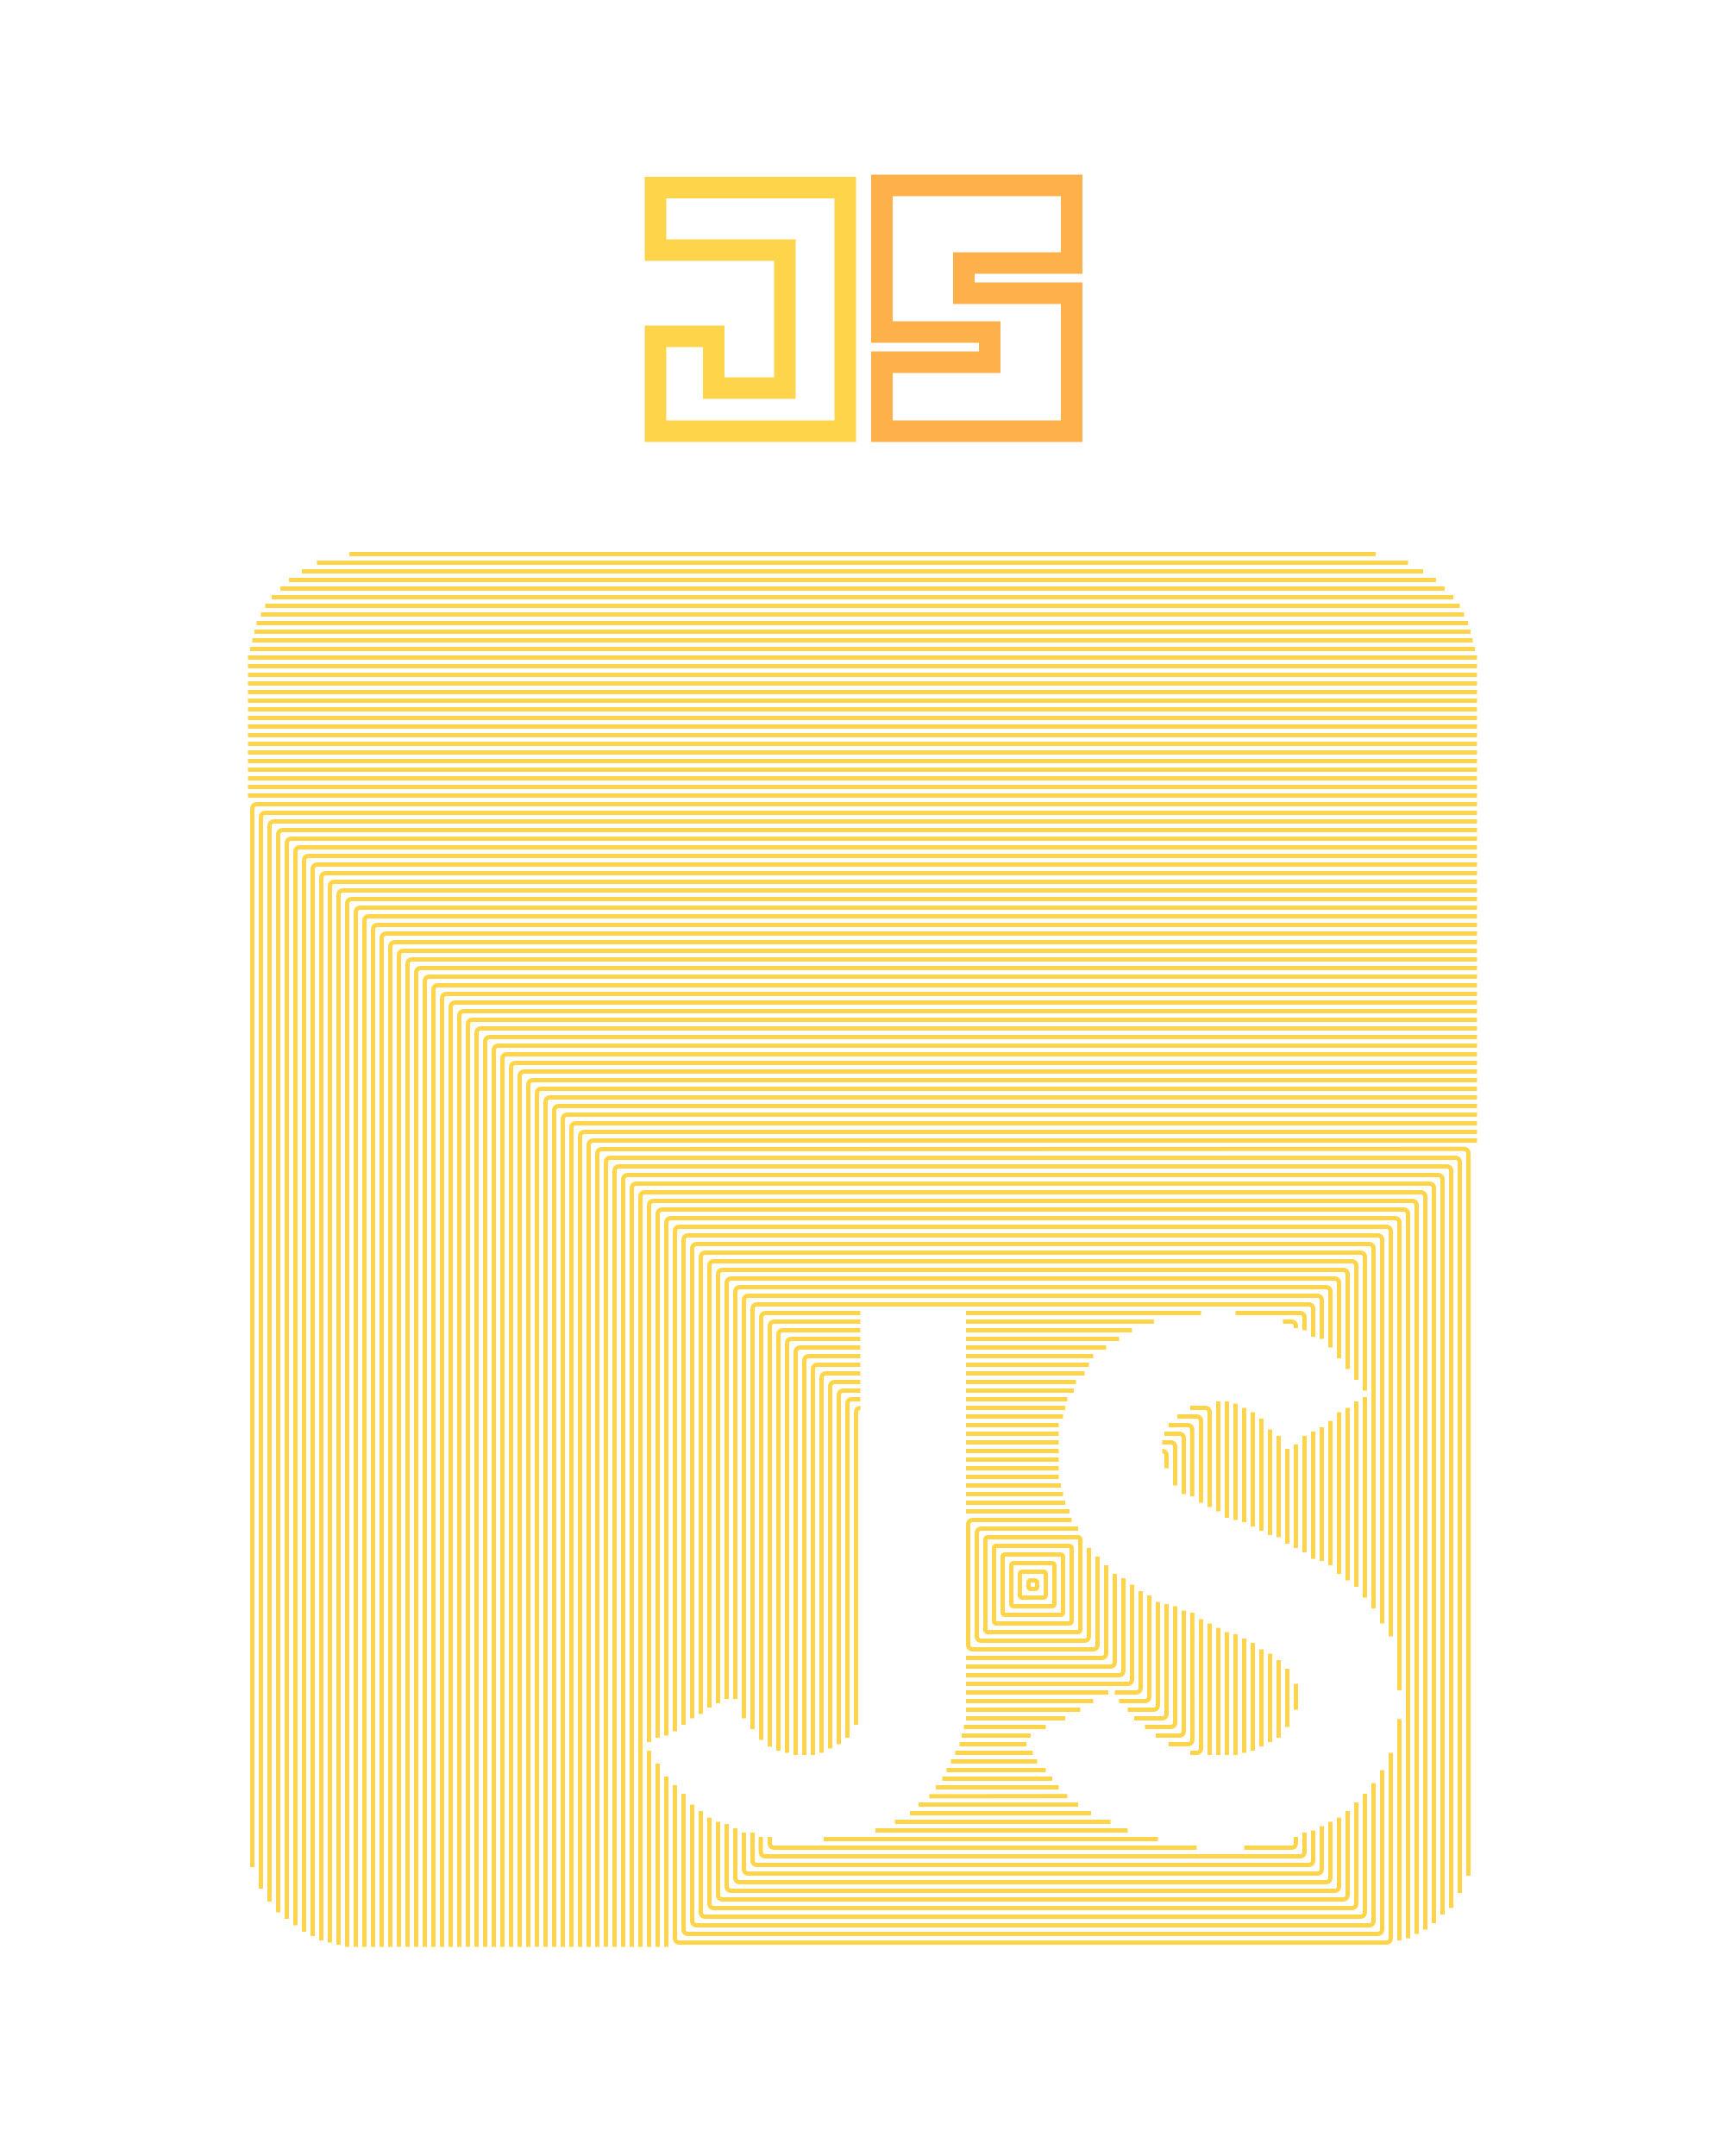
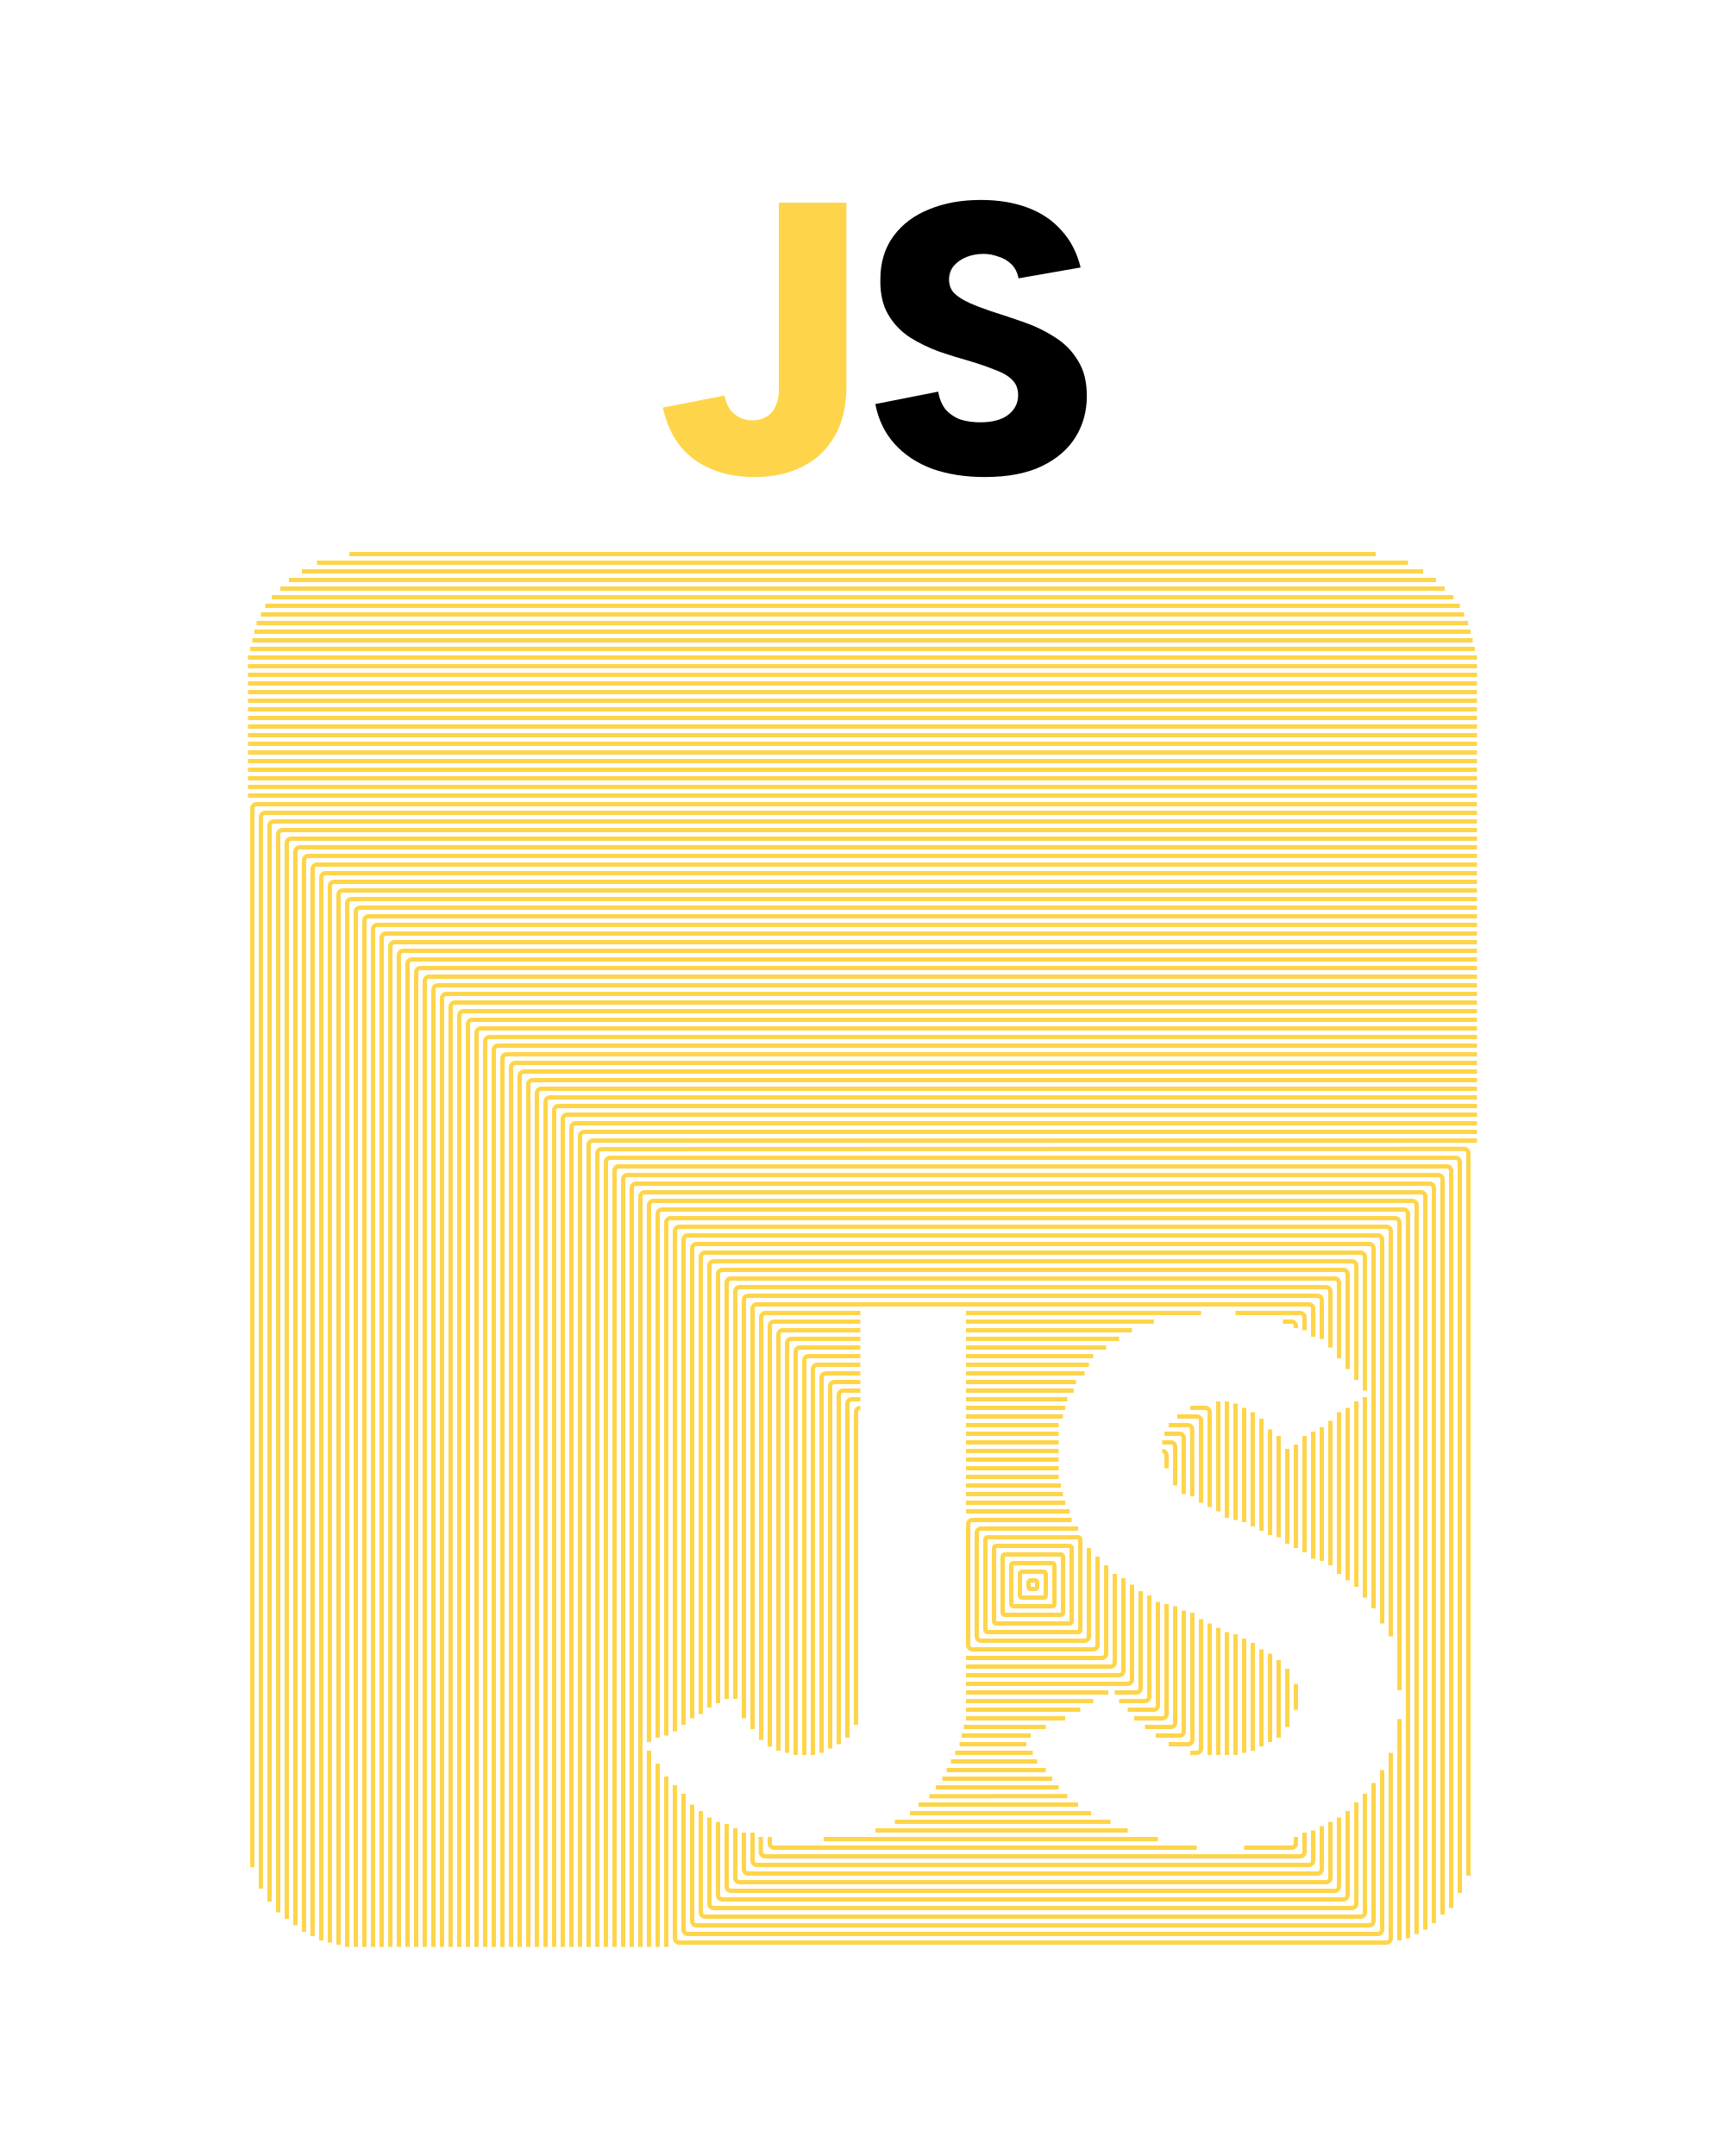
<svg xmlns="http://www.w3.org/2000/svg" width="400" height="500" fill="none" viewBox="0 0 400 500">
-   <path stroke="#FEB04A" stroke-width="5" d="M210 43h-5.5v34h25v7h-25v16h44V68h-25v-7h25V43H210Z" />
-   <path stroke="#FED54A" stroke-width="5" d="M196.001 63V43.5H152V58h30.001v32h-16.5V78H152v22h44.001V63Z" />
-   <rect width="2" height="2" x="238.5" y="366.5" stroke="#FED54A" rx=".5" />
-   <rect width="6" height="6" x="236.5" y="364.5" stroke="#FED54A" rx=".5" />
-   <rect width="10" height="10" x="234.5" y="362.5" stroke="#FED54A" rx=".5" />
-   <rect width="14" height="14" x="232.5" y="360.5" stroke="#FED54A" rx=".5" />
-   <rect width="18" height="18" x="230.5" y="358.5" stroke="#FED54A" rx=".5" />
-   <rect width="22" height="22" x="228.5" y="356.5" stroke="#FED54A" rx=".5" />
-   <path stroke="#FED54A" d="M250 354.5h-22.5a1 1 0 0 0-1 1v24a1 1 0 0 0 1 1h24a1 1 0 0 0 1-1V359" />
-   <path stroke="#FED54A" d="M254.5 361v20.5a1 1 0 0 1-1 1h-28a1 1 0 0 1-1-1v-28a1 1 0 0 1 1-1h23" />
-   <path stroke="#FED54A" d="M256.5 363v20.5a1 1 0 0 1-1 1H224m24-34h-24" />
-   <path stroke="#FED54A" d="M224 348.5h23m-23 38h33.5a1 1 0 0 0 1-1V365" />
-   <path stroke="#FED54A" d="M246.5 346.5H224m36.5 19.5v21.5a1 1 0 0 1-1 1H224" />
-   <path stroke="#FED54A" d="M224 344.5h22m-22 46h37.5a1 1 0 0 0 1-1v-22" />
-   <path stroke="#FED54A" d="M224 342.5h21.5m-21.5 50h33m1.5 0h5a1 1 0 0 0 1-1V369" />
-   <path stroke="#FED54A" d="M224 340.5h21.5m-21.5 54h29.5m13-24.5v23.5a1 1 0 0 1-1 1h-6" />
-   <path stroke="#FED54A" d="M224 338.5h21.5m-21.5 58h26.5m18-25v24a1 1 0 0 1-1 1h-6" />
-   <path stroke="#FED54A" d="M224 336.5h21.5m-21.5 62h23m23.5-26.5v25.5a1 1 0 0 1-1 1H263m6.5-62a1 1 0 0 1 1 1v3" />
-   <path stroke="#FED54A" d="M224.001 334.5h21.5m-22.001 66h19.001m27-66h2a1 1 0 0 1 1 1v9m-7 56h6a1 1 0 0 0 1-1v-27" />
-   <path stroke="#FED54A" d="M224 332.5h21.5m24.5 0h3.5a1 1 0 0 1 1 1v13m-51.5 56h16m29 0h5.5a1 1 0 0 0 1-1v-28" />
-   <path stroke="#FED54A" d="M224 330.5h21.499m25.501 0h4.442a1 1 0 0 1 1 .999l.013 15.501M222.5 404.5h15.499m33 0h4.5a1 1 0 0 0 1-1.001L276.476 374" />
-   <path stroke="#FED54A" d="M224 328.5h22.5m-25 78h18m36.5 0h1.5a1 1 0 0 0 1-1v-30m-5.5-47h4.5a1 1 0 0 1 1 1v19" />
-   <path stroke="#FED54A" d="M280.5 407v-30.5m-40 32h-20m-22-8.5v-72.5a1 1 0 0 1 1-1m24.5 0h23m29 0h3.5a1 1 0 0 1 1 1v22" />
-   <path stroke="#FED54A" d="M242.5 410.5h-23m63-3.5v-29.5m-86 25.5v-77.5a1 1 0 0 1 1-1h2m24.5 0h23.5m35 .5v25.5" />
-   <path stroke="#FED54A" d="M284.5 378.5V407m0-55v-27m-35.5-2.5h-25m-24.5 0h-4a1 1 0 0 0-1 1v81m49.5 8h-25.5" />
-   <path stroke="#FED54A" d="M199.5 320.5h-6a1 1 0 0 0-1 1v84m31.5-85h25.5m37 5v27m0 26.5v28m-41 7.5H217" />
-   <path stroke="#FED54A" d="M199.5 318.5h-8a1 1 0 0 0-1 1v87m33.5-88h27.5m37 8V353m0 27v26.5m-41 10.041-32 .033" />
-   <path stroke="#FED54A" d="m188.499 407-.001-89.5a1 1 0 0 1 1-1H199.5m13.499 102H250m40.5-12.5v-25m0-27-.001-26.5m-37.999-11H224" />
-   <path stroke="#FED54A" d="M186.5 407v-91.5a1 1 0 0 1 1-1h12m11.5 106h42m39.5-15.5v-22.5m0-27.5v-26m-39-14.5H224" />
-   <path stroke="#FED54A" d="M184.5 407v-93.5a1 1 0 0 1 1-1h14m8 110h50m37-18.5v-20.5m0-27.5v-24.5m-38-19H224" />
-   <path stroke="#FED54A" d="M182.5 406.5v-95a1 1 0 0 1 1-1h16m3.5 114h58.5m35-21.5v-18m0-28.5V333m-37-22.5H224" />
-   <path stroke="#FED54A" d="M180.5 406v-96.5a1 1 0 0 1 1-1h18m-8.5 118h77.5m30-26V387m0-29v-22m-36-27.5H224" />
-   <path stroke="#FED54A" d="M178.5 426v1.5a1 1 0 0 0 1 1h98m11 0h11a1 1 0 0 0 1-1V426m0-29.5v-6m0-31.5v-24m0-27v-.5a1 1 0 0 0-1-1h-2m-29.927 0H224m-24.5 0h-20a1 1 0 0 0-1 1v97.557" />
-   <path stroke="#FED54A" d="M199.5 304.5h-22a1 1 0 0 0-1 1v98m47.5-99h54.5m8 0h15a1 1 0 0 1 1 1v3m0 24.5v27m0 65v4.5a1 1 0 0 1-1 1H177.407a1 1 0 0 1-1-1.001l.003-3.499" />
-   <path stroke="#FED54A" d="M174.5 425v6.5a1 1 0 0 0 1 1h128a1 1 0 0 0 1-1v-7m-130-23.5v-97.5a1 1 0 0 1 1-1h128a1 1 0 0 1 1 1v6.5m0 22v29.5" />
-   <path stroke="#FED54A" d="M172.5 398.5v-97a1 1 0 0 1 1-1h132a1 1 0 0 1 1 1v9M172.5 425v8.5a1 1 0 0 0 1 1h132a1 1 0 0 0 1-1v-10m0-92.5v31" />
-   <path stroke="#FED54A" d="M170.5 394v-94.5a1 1 0 0 1 1-1h136a1 1 0 0 1 1 1v13M170.5 424v11.5a1 1 0 0 0 1 1h136a1 1 0 0 0 1-1v-13m0-59.5v-33.5" />
-   <path stroke="#FED54A" d="M310.5 315v-17.5a1 1 0 0 0-1-1h-140a1 1 0 0 0-1 1V394m142-66.5V365m0 56.5v16a1 1 0 0 1-1 1h-140a1 1 0 0 1-1-1V423" />
-   <path stroke="#FED54A" d="M312.5 317.5v-22a1 1 0 0 0-1-1h-144a1 1 0 0 0-1 1V395m146-68.5v40m0 53.5v19.5a1 1 0 0 1-1 1h-144a1 1 0 0 1-1-1v-17" />
-   <path stroke="#FED54A" d="M314.5 320v-26.5a1 1 0 0 0-1-1h-148a1 1 0 0 0-1 1V396m150-71v43m0 50v23.5a1 1 0 0 1-1 1h-148a1 1 0 0 1-1-1v-20" />
-   <path stroke="#FED54A" d="M316.5 322.5v-31a1 1 0 0 0-1-1h-152a1 1 0 0 0-1 1v106m154-73.5v46.5m0 45.5v27.5a1 1 0 0 1-1 1h-152a1 1 0 0 1-1-1V420" />
-   <path stroke="#FED54A" d="M160.5 398.5v-109a1 1 0 0 1 1-1h156a1 1 0 0 1 1 1V373m-158 45.5v27a1 1 0 0 0 1 1h156a1 1 0 0 0 1-1v-32" />
-   <path stroke="#FED54A" d="M158.5 400V287.5a1 1 0 0 1 1-1h160a1 1 0 0 1 1 1v89m-162 39.5v31.5a1 1 0 0 0 1 1h160a1 1 0 0 0 1-1v-37" />
-   <path stroke="#FED54A" d="M156.5 401.5v-116a1 1 0 0 1 1-1h164a1 1 0 0 1 1 1v94m-166 34.5v35.5a1 1 0 0 0 1 1h164a1 1 0 0 0 1-1v-43" />
-   <path stroke="#FED54A" d="m324.5 450 .001-51.34M324.5 392l.001-108.5a1 1 0 0 0-1-1H155.5a1 1 0 0 0-1 1v119m0 9.5v39.5" />
-   <path stroke="#FED54A" d="M152.5 403V281.5a1 1 0 0 1 1-1h172a1 1 0 0 1 1 1v168m-174-40.5v42.5" />
-   <path stroke="#FED54A" d="M150.5 404V279.5a1 1 0 0 1 1-1h176a1 1 0 0 1 1 1v169m-178-42.5v45.5" />
-   <path stroke="#FED54A" d="M148.5 451.5v-174a1 1 0 0 1 1-1h180a1 1 0 0 1 1 1v170" />
-   <path stroke="#FED54A" d="M146.5 451.5v-176a1 1 0 0 1 1-1h184a1 1 0 0 1 1 1V446" />
-   <path stroke="#FED54A" d="M144.5 451.5v-178a1 1 0 0 1 1-1h188a1 1 0 0 1 1 1V444" />
-   <path stroke="#FED54A" d="M142.5 451.5v-180a1 1 0 0 1 1-1h192a1 1 0 0 1 1 1v170.974" />
-   <path stroke="#FED54A" d="M140.5 451.5v-182a1 1 0 0 1 1-1h196a1 1 0 0 1 1 1V439" />
-   <path stroke="#FED54A" d="M138.5 451.5v-184a1 1 0 0 1 1-1l200-.065a1 1 0 0 1 1 1V435" />
-   <path stroke="#FED54A" d="M342.5 264.5h-205a1 1 0 0 0-1 1v186" />
-   <path stroke="#FED54A" d="M342.5 262.5h-207a1 1 0 0 0-1 1v188" />
-   <path stroke="#FED54A" d="M342.5 260.5h-209a1 1 0 0 0-1 1v190" />
-   <path stroke="#FED54A" d="M342.5 258.5h-211a1 1 0 0 0-1 1v192" />
-   <path stroke="#FED54A" d="M342.5 256.5h-213a1 1 0 0 0-1 1v194" />
-   <path stroke="#FED54A" d="M342.5 254.5h-215a1 1 0 0 0-1 1v196" />
-   <path stroke="#FED54A" d="M342.5 252.5h-217a1 1 0 0 0-1 1v198" />
-   <path stroke="#FED54A" d="M342.5 250.5h-219a1 1 0 0 0-1 1v200" />
-   <path stroke="#FED54A" d="M342.5 248.5h-221a1 1 0 0 0-1 1v202" />
-   <path stroke="#FED54A" d="M342.5 246.5h-223a1 1 0 0 0-1 1v204" />
-   <path stroke="#FED54A" d="M342.5 244.5h-225a1 1 0 0 0-1 1v206" />
-   <path stroke="#FED54A" d="M342.5 242.5h-227a1 1 0 0 0-1 1v208" />
-   <path stroke="#FED54A" d="M342.5 240.5h-229a1 1 0 0 0-1 1v210" />
-   <path stroke="#FED54A" d="M342.5 238.5h-231a1 1 0 0 0-1 1v212" />
-   <path stroke="#FED54A" d="M342.5 236.5h-233a1 1 0 0 0-1 1v214" />
-   <path stroke="#FED54A" d="M342.5 234.5h-235a1 1 0 0 0-1 1v216" />
-   <path stroke="#FED54A" d="M342.5 232.5h-237a1 1 0 0 0-1 1v218" />
-   <path stroke="#FED54A" d="M342.5 230.5h-239a1 1 0 0 0-1 1v220" />
-   <path stroke="#FED54A" d="M342.5 228.5h-241a1 1 0 0 0-1 1v222" />
-   <path stroke="#FED54A" d="M342.5 226.5h-243a1 1 0 0 0-1 1v224" />
-   <path stroke="#FED54A" d="M342.5 224.5h-245a1 1 0 0 0-1 1v226" />
-   <path stroke="#FED54A" d="M342.5 222.5h-247a1 1 0 0 0-1 1v228" />
-   <path stroke="#FED54A" d="M342.5 220.5h-249a1 1 0 0 0-1 1v230" />
-   <path stroke="#FED54A" d="M342.5 218.5h-251a1 1 0 0 0-1 1v232" />
-   <path stroke="#FED54A" d="M342.5 216.5h-253a1 1 0 0 0-1 1v234" />
-   <path stroke="#FED54A" d="M342.5 212.5h-257a1 1 0 0 0-1 1v238" />
-   <path stroke="#FED54A" d="M86.5 451.5v-236a1 1 0 0 1 1-1h255" />
-   <path stroke="#FED54A" d="M82.5 451.5v-240a1 1 0 0 1 1-1h259" />
-   <path stroke="#FED54A" d="M80.5 451.5v-242a1 1 0 0 1 1-1h261" />
-   <path stroke="#FED54A" d="M342.5 206.5h-263a1 1 0 0 0-1 1V451" />
-   <path stroke="#FED54A" d="M342.5 204.5h-265a1 1 0 0 0-1 1v245" />
-   <path stroke="#FED54A" d="M74.5 450V203.5a1 1 0 0 1 1-1h267" />
-   <path stroke="#FED54A" d="M342.5 200.5h-269a1 1 0 0 0-1 1V449" />
-   <path stroke="#FED54A" d="M70.5 448V199.5a1 1 0 0 1 1-1h271" />
-   <path stroke="#FED54A" d="M342.5 196.5h-273a1 1 0 0 0-1 1v249" />
-   <path stroke="#FED54A" d="M66.5 445V195.5a1 1 0 0 1 1-1h275" />
-   <path stroke="#FED54A" d="M342.5 192.5h-277a1 1 0 0 0-1 1v250" />
-   <path stroke="#FED54A" d="M62.5 441V191.5a1 1 0 0 1 1-1h279" />
-   <path stroke="#FED54A" d="M342.5 188.5h-281a1 1 0 0 0-1 1V438" />
-   <path stroke="#FED54A" d="M58.5 433V187.5a1 1 0 0 1 1-1h283m0-2h-285m285-2h-285m0-2h285m0-2h-285m0-2h285m0-2h-285m0-2h285m0-2h-285m0-2h285m0-2h-285m0-2h285m0-2h-285m0-2h285m0-2h-285m0-2h285m0-2h-285m0-2h285m-.5-2H58m.5-2h283m-.5-2H59m.5-2h280.927m-279.927-2h279m-1-2h-277m1.5-2h274m-1.999-2H65m268-2H67m3-2h259.999m-256.499-2h253m-245.5-2h237.999" />
+   <g class="Frame 7">
+     <g class="Group 14">
+       <rect width="2" height="2" x="238.5" y="366.5" stroke="#FED54A" class="Rectangle 122" rx=".5" />
+       <rect width="6" height="6" x="236.5" y="364.5" stroke="#FED54A" class="Rectangle 123" rx=".5" />
+       <rect width="10" height="10" x="234.5" y="362.5" stroke="#FED54A" class="Rectangle 124" rx=".5" />
+       <rect width="14" height="14" x="232.5" y="360.5" stroke="#FED54A" class="Rectangle 125" rx=".5" />
+       <rect width="18" height="18" x="230.5" y="358.5" stroke="#FED54A" class="Rectangle 126" rx=".5" />
+       <rect width="22" height="22" x="228.5" y="356.5" stroke="#FED54A" class="Rectangle 127" rx=".5" />
+       <path stroke="#FED54A" d="M250 354.5h-22.5a1 1 0 0 0-1 1v24a1 1 0 0 0 1 1h24a1 1 0 0 0 1-1V359" class="Rectangle 128" />
+       <path stroke="#FED54A" d="M254.5 361v20.5a1 1 0 0 1-1 1h-28a1 1 0 0 1-1-1v-28a1 1 0 0 1 1-1h23" class="Vector 1619" />
+       <path stroke="#FED54A" d="M256.5 363v20.5a1 1 0 0 1-1 1H224m24-34h-24" class="Rectangle 129" />
+       <path stroke="#FED54A" d="M224 348.5h23m-23 38h33.5a1 1 0 0 0 1-1V365" class="Rectangle 130" />
+       <path stroke="#FED54A" d="M246.5 346.5H224m36.5 19.5v21.5a1 1 0 0 1-1 1H224" class="Rectangle 131" />
+       <path stroke="#FED54A" d="M224 344.5h22m-22 46h37.5a1 1 0 0 0 1-1v-22" class="Rectangle 132" />
+       <path stroke="#FED54A" d="M224 342.5h21.5m-21.5 50h33m1.5 0h5a1 1 0 0 0 1-1V369" class="Rectangle 133" />
+       <path stroke="#FED54A" d="M224 340.5h21.5m-21.5 54h29.5m13-24.5v23.5a1 1 0 0 1-1 1h-6" class="Rectangle 134" />
+       <path stroke="#FED54A" d="M224 338.5h21.5m-21.5 58h26.5m18-25v24a1 1 0 0 1-1 1h-6" class="Rectangle 135" />
+       <path stroke="#FED54A" d="M224 336.5h21.5m-21.5 62h23m23.5-26.5v25.5a1 1 0 0 1-1 1H263m6.5-62a1 1 0 0 1 1 1v3" class="Rectangle 136" />
+       <path stroke="#FED54A" d="M224.001 334.5h21.5m-22.001 66h19.001m27-66h2a1 1 0 0 1 1 1v9m-7 56h6a1 1 0 0 0 1-1v-27" class="Rectangle 137" />
+       <path stroke="#FED54A" d="M224 332.5h21.5m24.5 0h3.5a1 1 0 0 1 1 1v13m-51.5 56h16m29 0h5.5a1 1 0 0 0 1-1v-28" class="Rectangle 138" />
+       <path stroke="#FED54A" d="M224 330.5h21.499m25.501 0h4.442a1 1 0 0 1 1 .999l.013 15.501M222.5 404.5h15.499m33 0h4.5a1 1 0 0 0 1-1.001L276.476 374" class="Rectangle 139" />
+       <path stroke="#FED54A" d="M224 328.5h22.5m-25 78h18m36.5 0h1.5a1 1 0 0 0 1-1v-30m-5.5-47h4.5a1 1 0 0 1 1 1v19" class="Rectangle 140" />
+       <path stroke="#FED54A" d="M280.5 407v-30.5m-40 32h-20m-22-8.5v-72.5a1 1 0 0 1 1-1m24.5 0h23m29 0h3.5a1 1 0 0 1 1 1v22" class="Rectangle 141" />
+       <path stroke="#FED54A" d="M242.5 410.5h-23m63-3.5v-29.5m-86 25.5v-77.5a1 1 0 0 1 1-1h2m24.5 0h23.5m35 .5v25.5" class="Rectangle 142" />
+       <path stroke="#FED54A" d="M284.5 378.5V407m0-55v-27m-35.5-2.5h-25m-24.5 0h-4a1 1 0 0 0-1 1v81m49.5 8h-25.5" class="Rectangle 143" />
+       <path stroke="#FED54A" d="M199.5 320.5h-6a1 1 0 0 0-1 1v84m31.5-85h25.5m37 5v27m0 26.5v28m-41 7.5H217" class="Rectangle 144" />
+       <path stroke="#FED54A" d="M199.5 318.5h-8a1 1 0 0 0-1 1v87m33.5-88h27.5m37 8V353m0 27v26.5m-41 10.041-32 .033" class="Rectangle 145" />
+       <path stroke="#FED54A" d="m188.499 407-.001-89.5a1 1 0 0 1 1-1H199.5m13.499 102H250m40.5-12.5v-25m0-27-.001-26.5m-37.999-11H224" class="Rectangle 146" />
+       <path stroke="#FED54A" d="M186.5 407v-91.5a1 1 0 0 1 1-1h12m11.5 106h42m39.5-15.5v-22.5m0-27.5v-26m-39-14.5H224" class="Rectangle 147" />
+       <path stroke="#FED54A" d="M184.5 407v-93.5a1 1 0 0 1 1-1h14m8 110h50m37-18.5v-20.5m0-27.5v-24.5m-38-19H224" class="Rectangle 148" />
+       <path stroke="#FED54A" d="M182.5 406.5v-95a1 1 0 0 1 1-1h16m3.5 114h58.5m35-21.5v-18m0-28.5V333m-37-22.5H224" class="Rectangle 149" />
+       <path stroke="#FED54A" d="M180.5 406v-96.5a1 1 0 0 1 1-1h18m-8.5 118h77.5m30-26V387m0-29v-22m-36-27.5H224" class="Rectangle 150" />
+       <path stroke="#FED54A" d="M178.5 426v1.5a1 1 0 0 0 1 1h98m11 0h11a1 1 0 0 0 1-1V426m0-29.5v-6m0-31.5v-24m0-27v-.5a1 1 0 0 0-1-1h-2m-29.927 0H224m-24.5 0h-20a1 1 0 0 0-1 1v97.557" class="Rectangle 151" />
+       <path stroke="#FED54A" d="M199.5 304.5h-22a1 1 0 0 0-1 1v98m47.5-99h54.5m8 0h15a1 1 0 0 1 1 1v3m0 24.5v27m0 65v4.5a1 1 0 0 1-1 1H177.407a1 1 0 0 1-1-1.001l.003-3.499" class="Rectangle 152" />
+       <path stroke="#FED54A" d="M174.5 425v6.5a1 1 0 0 0 1 1h128a1 1 0 0 0 1-1v-7m-130-23.5v-97.5a1 1 0 0 1 1-1h128a1 1 0 0 1 1 1v6.5m0 22v29.5" class="Rectangle 153" />
+       <path stroke="#FED54A" d="M172.5 398.5v-97a1 1 0 0 1 1-1h132a1 1 0 0 1 1 1v9M172.5 425v8.5a1 1 0 0 0 1 1h132a1 1 0 0 0 1-1v-10m0-92.5v31" class="Rectangle 154" />
+       <path stroke="#FED54A" d="M170.5 394v-94.5a1 1 0 0 1 1-1h136a1 1 0 0 1 1 1v13M170.5 424v11.5a1 1 0 0 0 1 1h136a1 1 0 0 0 1-1v-13m0-59.5v-33.5" class="Rectangle 155" />
+       <path stroke="#FED54A" d="M310.5 315v-17.5a1 1 0 0 0-1-1h-140a1 1 0 0 0-1 1V394m142-66.5V365m0 56.5v16a1 1 0 0 1-1 1h-140a1 1 0 0 1-1-1V423" class="Rectangle 156" />
+       <path stroke="#FED54A" d="M312.5 317.5v-22a1 1 0 0 0-1-1h-144a1 1 0 0 0-1 1V395m146-68.5v40m0 53.5v19.5a1 1 0 0 1-1 1h-144a1 1 0 0 1-1-1v-17" class="Rectangle 157" />
+       <path stroke="#FED54A" d="M314.5 320v-26.5a1 1 0 0 0-1-1h-148a1 1 0 0 0-1 1V396m150-71v43m0 50v23.5a1 1 0 0 1-1 1h-148a1 1 0 0 1-1-1v-20" class="Rectangle 158" />
+       <path stroke="#FED54A" d="M316.5 322.5v-31a1 1 0 0 0-1-1h-152a1 1 0 0 0-1 1v106m154-73.5v46.5m0 45.5v27.5a1 1 0 0 1-1 1h-152a1 1 0 0 1-1-1V420" class="Rectangle 159" />
+       <path stroke="#FED54A" d="M160.5 398.5v-109a1 1 0 0 1 1-1h156a1 1 0 0 1 1 1V373m-158 45.5v27a1 1 0 0 0 1 1h156a1 1 0 0 0 1-1v-32" class="Rectangle 160" />
+       <path stroke="#FED54A" d="M158.5 400V287.5a1 1 0 0 1 1-1h160a1 1 0 0 1 1 1v89m-162 39.5v31.5a1 1 0 0 0 1 1h160a1 1 0 0 0 1-1v-37" class="Rectangle 161" />
+       <path stroke="#FED54A" d="M156.5 401.5v-116a1 1 0 0 1 1-1h164a1 1 0 0 1 1 1v94m-166 34.5v35.5a1 1 0 0 0 1 1h164a1 1 0 0 0 1-1v-43" class="Rectangle 162" />
+       <path stroke="#FED54A" d="m324.5 450 .001-51.34M324.5 392l.001-108.5a1 1 0 0 0-1-1H155.5a1 1 0 0 0-1 1v119m0 9.5v39.5" class="Rectangle 163" />
+       <path stroke="#FED54A" d="M152.5 403V281.5a1 1 0 0 1 1-1h172a1 1 0 0 1 1 1v168m-174-40.5v42.5" class="Rectangle 164" />
+       <path stroke="#FED54A" d="M150.5 404V279.5a1 1 0 0 1 1-1h176a1 1 0 0 1 1 1v169m-178-42.5v45.5" class="Rectangle 165" />
+       <path stroke="#FED54A" d="M148.5 451.5v-174a1 1 0 0 1 1-1h180a1 1 0 0 1 1 1v170" class="Rectangle 166" />
+       <path stroke="#FED54A" d="M146.5 451.5v-176a1 1 0 0 1 1-1h184a1 1 0 0 1 1 1V446" class="Rectangle 167" />
+       <path stroke="#FED54A" d="M144.5 451.5v-178a1 1 0 0 1 1-1h188a1 1 0 0 1 1 1V444" class="Rectangle 168" />
+       <path stroke="#FED54A" d="M142.5 451.5v-180a1 1 0 0 1 1-1h192a1 1 0 0 1 1 1v170.974" class="Rectangle 169" />
+       <path stroke="#FED54A" d="M140.5 451.5v-182a1 1 0 0 1 1-1h196a1 1 0 0 1 1 1V439" class="Rectangle 170" />
+       <path stroke="#FED54A" d="M138.5 451.5v-184a1 1 0 0 1 1-1l200-.065a1 1 0 0 1 1 1V435" class="Rectangle 171" />
+       <path stroke="#FED54A" d="M342.5 264.5h-205a1 1 0 0 0-1 1v186" class="Rectangle 172" />
+       <path stroke="#FED54A" d="M342.5 262.5h-207a1 1 0 0 0-1 1v188" class="Rectangle 173" />
+       <path stroke="#FED54A" d="M342.5 260.5h-209a1 1 0 0 0-1 1v190" class="Rectangle 174" />
+       <path stroke="#FED54A" d="M342.5 258.5h-211a1 1 0 0 0-1 1v192" class="Rectangle 175" />
+       <path stroke="#FED54A" d="M342.5 256.5h-213a1 1 0 0 0-1 1v194" class="Rectangle 176" />
+       <path stroke="#FED54A" d="M342.5 254.5h-215a1 1 0 0 0-1 1v196" class="Rectangle 177" />
+       <path stroke="#FED54A" d="M342.5 252.5h-217a1 1 0 0 0-1 1v198" class="Rectangle 178" />
+       <path stroke="#FED54A" d="M342.5 250.5h-219a1 1 0 0 0-1 1v200" class="Rectangle 179" />
+       <path stroke="#FED54A" d="M342.5 248.5h-221a1 1 0 0 0-1 1v202" class="Rectangle 180" />
+       <path stroke="#FED54A" d="M342.5 246.5h-223a1 1 0 0 0-1 1v204" class="Rectangle 181" />
+       <path stroke="#FED54A" d="M342.5 244.5h-225a1 1 0 0 0-1 1v206" class="Rectangle 182" />
+       <path stroke="#FED54A" d="M342.5 242.5h-227a1 1 0 0 0-1 1v208" class="Rectangle 183" />
+       <path stroke="#FED54A" d="M342.5 240.5h-229a1 1 0 0 0-1 1v210" class="Rectangle 184" />
+       <path stroke="#FED54A" d="M342.5 238.5h-231a1 1 0 0 0-1 1v212" class="Rectangle 185" />
+       <path stroke="#FED54A" d="M342.5 236.5h-233a1 1 0 0 0-1 1v214" class="Rectangle 186" />
+       <path stroke="#FED54A" d="M342.5 234.5h-235a1 1 0 0 0-1 1v216" class="Rectangle 187" />
+       <path stroke="#FED54A" d="M342.5 232.5h-237a1 1 0 0 0-1 1v218" class="Rectangle 188" />
+       <path stroke="#FED54A" d="M342.5 230.5h-239a1 1 0 0 0-1 1v220" class="Rectangle 189" />
+       <path stroke="#FED54A" d="M342.5 228.5h-241a1 1 0 0 0-1 1v222" class="Rectangle 190" />
+       <path stroke="#FED54A" d="M342.5 226.5h-243a1 1 0 0 0-1 1v224" class="Rectangle 191" />
+       <path stroke="#FED54A" d="M342.5 224.5h-245a1 1 0 0 0-1 1v226" class="Rectangle 192" />
+       <path stroke="#FED54A" d="M342.5 222.5h-247a1 1 0 0 0-1 1v228" class="Rectangle 193" />
+       <path stroke="#FED54A" d="M342.5 220.5h-249a1 1 0 0 0-1 1v230" class="Rectangle 194" />
+       <path stroke="#FED54A" d="M342.5 218.5h-251a1 1 0 0 0-1 1v232" class="Rectangle 195" />
+       <path stroke="#FED54A" d="M342.5 216.5h-253a1 1 0 0 0-1 1v234" class="Rectangle 196" />
+       <path stroke="#FED54A" d="M342.5 212.5h-257a1 1 0 0 0-1 1v238" class="Rectangle 198" />
+       <path stroke="#FED54A" d="M86.5 451.5v-236a1 1 0 0 1 1-1h255" class="Vector 1620" />
+       <path stroke="#FED54A" d="M82.5 451.5v-240a1 1 0 0 1 1-1h259" class="Vector 1621" />
+       <path stroke="#FED54A" d="M80.5 451.5v-242a1 1 0 0 1 1-1h261" class="Vector 1622" />
+       <path stroke="#FED54A" d="M342.5 206.5h-263a1 1 0 0 0-1 1V451" class="Vector 1623" />
+       <path stroke="#FED54A" d="M342.5 204.5h-265a1 1 0 0 0-1 1v245" class="Vector 1624" />
+       <path stroke="#FED54A" d="M74.5 450V203.5a1 1 0 0 1 1-1h267" class="Vector 1625" />
+       <path stroke="#FED54A" d="M342.5 200.5h-269a1 1 0 0 0-1 1V449" class="Vector 1626" />
+       <path stroke="#FED54A" d="M70.5 448V199.5a1 1 0 0 1 1-1h271" class="Vector 1627" />
+       <path stroke="#FED54A" d="M342.5 196.5h-273a1 1 0 0 0-1 1v249" class="Vector 1628" />
+       <path stroke="#FED54A" d="M66.5 445V195.5a1 1 0 0 1 1-1h275" class="Vector 1629" />
+       <path stroke="#FED54A" d="M342.5 192.5h-277a1 1 0 0 0-1 1v250" class="Vector 1630" />
+       <path stroke="#FED54A" d="M62.5 441V191.5a1 1 0 0 1 1-1h279" class="Vector 1631" />
+       <path stroke="#FED54A" d="M342.5 188.5h-281a1 1 0 0 0-1 1V438" class="Vector 1632" />
+       <path stroke="#FED54A" d="M58.5 433V187.5a1 1 0 0 1 1-1h283" class="Vector 1633" />
+       <path stroke="#FED54A" d="M342.5 184.5h-285" class="Vector 1634" />
+       <path stroke="#FED54A" d="M342.5 182.5h-285" class="Vector 1635" />
+       <path stroke="#FED54A" d="M57.5 180.5h285" class="Vector 1638" />
+       <path stroke="#FED54A" d="M342.5 178.5h-285" class="Vector 1639" />
+       <path stroke="#FED54A" d="M57.5 176.5h285" class="Vector 1640" />
+       <path stroke="#FED54A" d="M342.5 174.5h-285" class="Vector 1641" />
+       <path stroke="#FED54A" d="M57.5 172.5h285" class="Vector 1642" />
+       <path stroke="#FED54A" d="M342.5 170.5h-285" class="Vector 1643" />
+       <path stroke="#FED54A" d="M57.5 168.5h285" class="Vector 1644" />
+       <path stroke="#FED54A" d="M342.5 166.5h-285" class="Vector 1645" />
+       <path stroke="#FED54A" d="M57.5 164.5h285" class="Vector 1646" />
+       <path stroke="#FED54A" d="M342.5 162.5h-285" class="Vector 1647" />
+       <path stroke="#FED54A" d="M57.5 160.5h285" class="Vector 1648" />
+       <path stroke="#FED54A" d="M342.5 158.5h-285" class="Vector 1649" />
+       <path stroke="#FED54A" d="M57.5 156.5h285" class="Vector 1650" />
+       <path stroke="#FED54A" d="M342.5 154.5h-285" class="Vector 1651" />
+       <path stroke="#FED54A" d="M57.5 152.5h285" class="Vector 1652" />
+       <path stroke="#FED54A" d="M342 150.5H58" class="Vector 1653" />
+       <path stroke="#FED54A" d="M58.5 148.5h283" class="Vector 1654" />
+       <path stroke="#FED54A" d="M341 146.5H59" class="Vector 1655" />
+       <path stroke="#FED54A" d="M59.5 144.5h280.927" class="Vector 1656" />
+       <path stroke="#FED54A" d="M60.5 142.5h279" class="Vector 1657" />
+       <path stroke="#FED54A" d="M338.5 140.5h-277" class="Vector 1658" />
+       <path stroke="#FED54A" d="M63 138.5h274" class="Vector 1659" />
+       <path stroke="#FED54A" d="M335.001 136.5H65" class="Vector 1660" />
+       <path stroke="#FED54A" d="M333 134.5H67" class="Vector 1661" />
+       <path stroke="#FED54A" d="M70 132.5h259.999" class="Vector 1662" />
+       <path stroke="#FED54A" d="M73.5 130.5h253" class="Vector 1663" />
+       <path stroke="#FED54A" d="M81 128.5h237.999" class="Vector 1664" />
+     </g>
+     <path fill="#FED54A" d="M180.613 47h15.66v42.57c0 4.56-.9 8.4-2.7 11.52-1.74 3.12-4.23 5.49-7.47 7.11-3.18 1.62-6.87 2.43-11.07 2.43-5.58 0-10.26-1.35-14.04-4.05-3.72-2.76-6.15-6.78-7.29-12.06l14.31-2.79c.24 1.26.66 2.34 1.26 3.24.66.84 1.44 1.47 2.34 1.89.9.42 1.86.63 2.88.63 1.2 0 2.25-.27 3.15-.81.96-.54 1.68-1.35 2.16-2.43.54-1.08.81-2.37.81-3.87V47Z" class="J" />
+     <path fill="#000" d="M217.55 90.83c.3 1.74.9 3.15 1.8 4.23a8.73 8.73 0 0 0 3.42 2.25c1.38.42 2.88.63 4.5.63 2.82 0 4.98-.57 6.48-1.71 1.56-1.2 2.34-2.73 2.34-4.59 0-1.5-.48-2.7-1.44-3.6-.9-.9-2.19-1.65-3.87-2.25-1.62-.66-3.51-1.32-5.67-1.98-2.4-.66-4.83-1.41-7.29-2.25-2.46-.9-4.74-2.01-6.84-3.33-2.1-1.38-3.78-3.15-5.04-5.31-1.26-2.16-1.86-4.86-1.8-8.1 0-3.96 1.02-7.32 3.06-10.08s4.8-4.83 8.28-6.21c3.48-1.44 7.47-2.16 11.97-2.16 4.08 0 7.71.6 10.89 1.8 3.18 1.2 5.79 2.97 7.83 5.31 2.1 2.28 3.57 5.13 4.41 8.55l-14.4 2.52c-.24-1.32-.78-2.4-1.62-3.24-.84-.84-1.86-1.44-3.06-1.8a9.834 9.834 0 0 0-3.42-.63c-1.44 0-2.76.24-3.96.72-1.2.48-2.19 1.17-2.97 2.07-.72.9-1.08 1.95-1.08 3.15 0 1.32.42 2.4 1.26 3.24.9.84 2.1 1.59 3.6 2.25 1.5.66 3.15 1.29 4.95 1.89 2.46.78 4.98 1.62 7.56 2.52 2.58.9 4.98 2.07 7.2 3.51 2.22 1.38 3.99 3.18 5.31 5.4 1.38 2.16 2.07 4.89 2.07 8.19 0 3.54-.87 6.72-2.61 9.54-1.74 2.82-4.35 5.07-7.83 6.75-3.48 1.68-7.89 2.52-13.23 2.52-4.5 0-8.55-.63-12.15-1.89-3.54-1.32-6.45-3.24-8.73-5.76-2.28-2.52-3.78-5.61-4.5-9.27l14.58-2.88Z" class="S" />
+   </g>
</svg>
